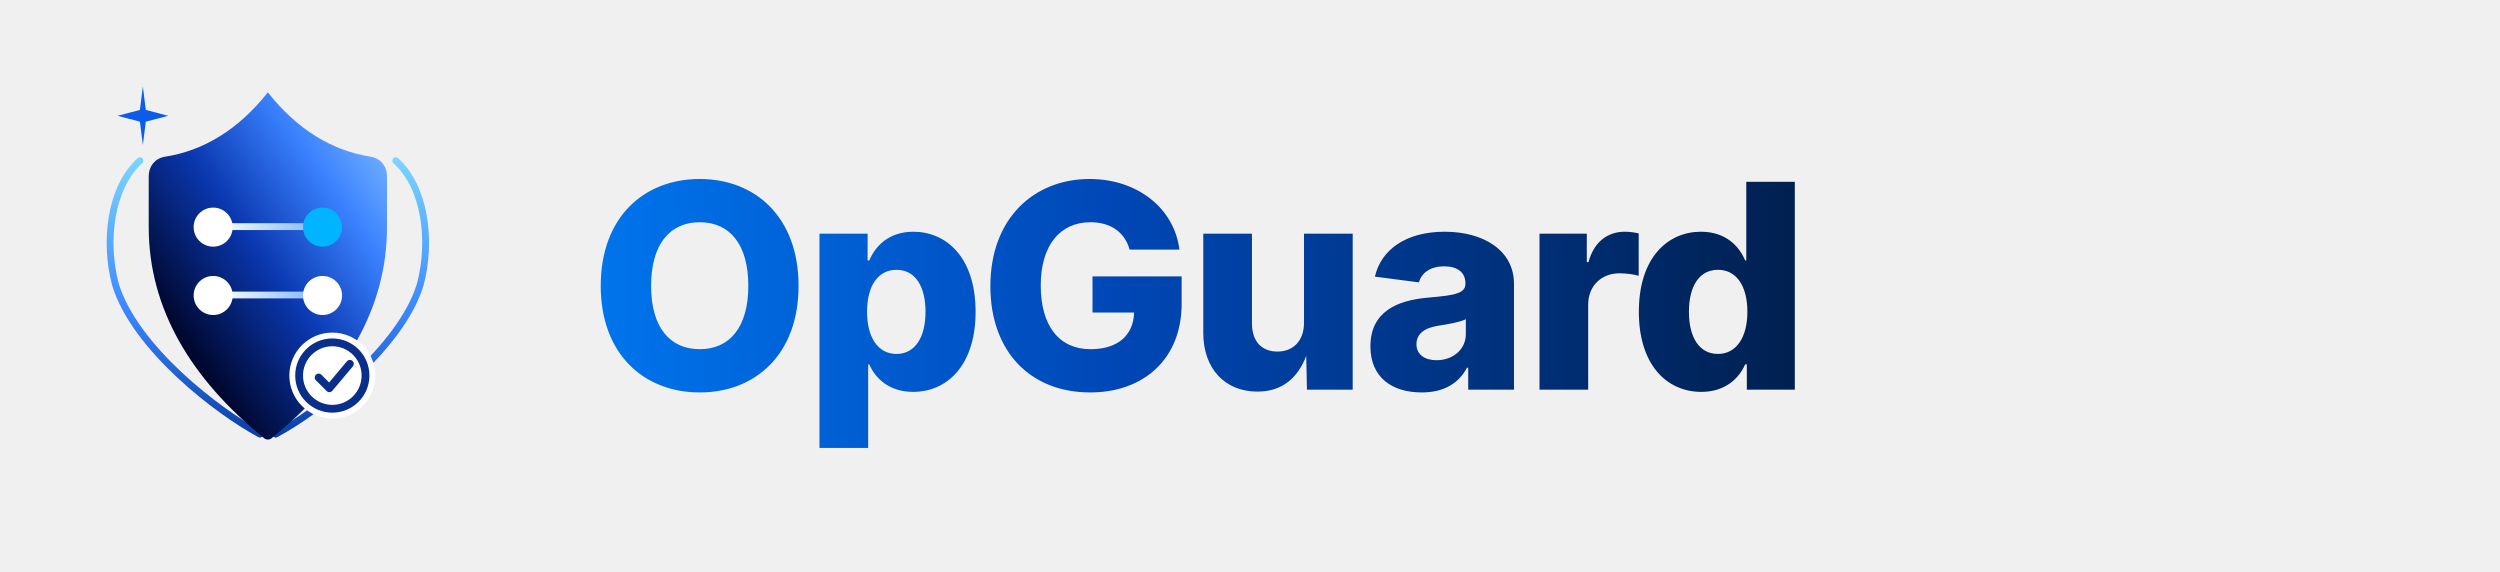
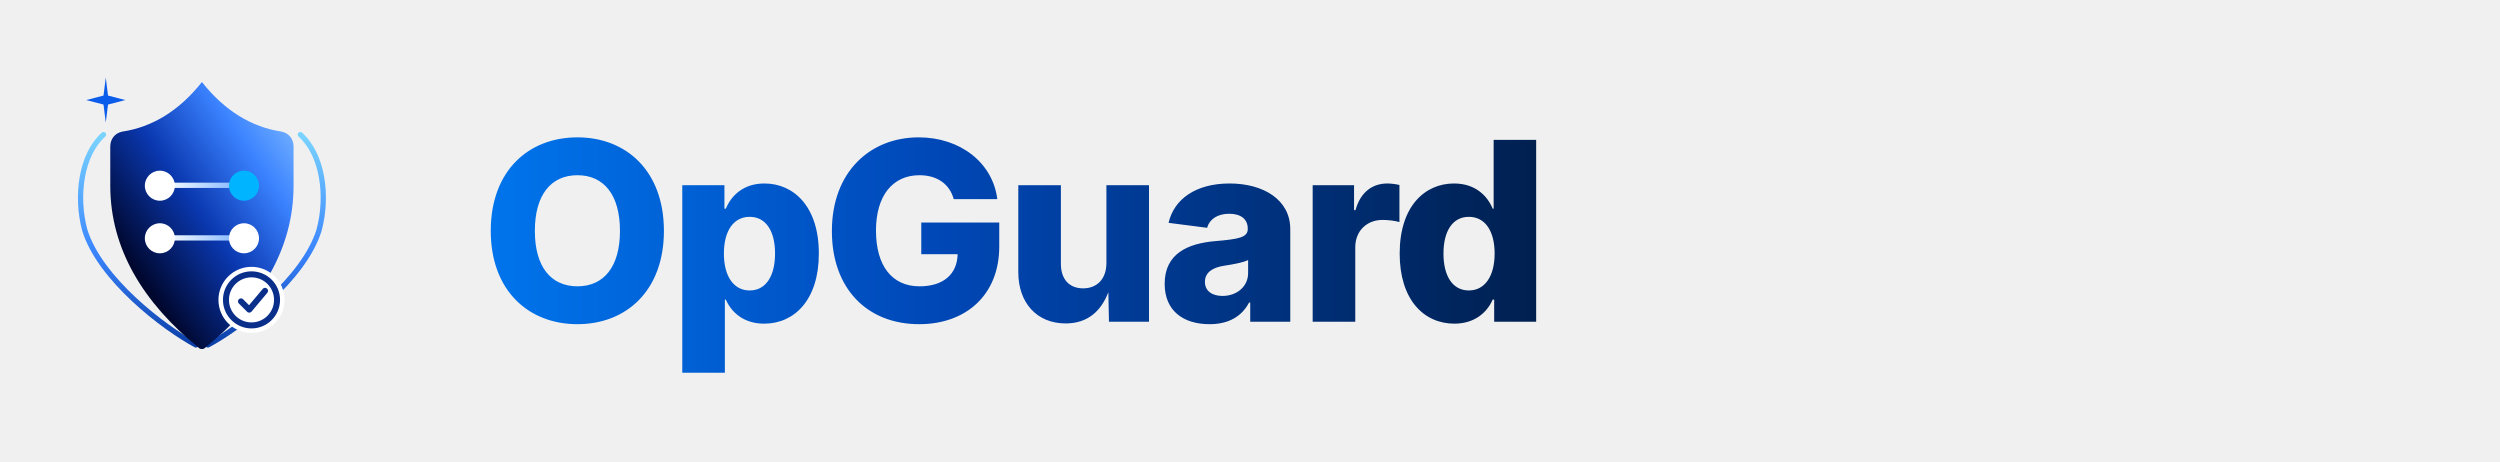
- <svg xmlns="http://www.w3.org/2000/svg" viewBox="0 0 560 128" role="img" aria-label="OpGuard">
+ <svg xmlns="http://www.w3.org/2000/svg" viewBox="0 0 520 96" role="img" aria-label="OpGuard">
  <defs>
    <linearGradient id="shieldGrad" x1="100%" y1="0%" x2="0%" y2="100%">
      <stop offset="0%" stop-color="#8EC8FF" />
      <stop offset="25%" stop-color="#3B82FF" />
      <stop offset="50%" stop-color="#0A38B0" />
      <stop offset="78%" stop-color="#000830" />
      <stop offset="100%" stop-color="#000008" />
    </linearGradient>
    <linearGradient id="arcGrad" x1="50%" y1="100%" x2="50%" y2="0%">
      <stop offset="0%" stop-color="#0B3FA8" />
      <stop offset="45%" stop-color="#3B86FF" />
      <stop offset="100%" stop-color="#7AD4FF" />
    </linearGradient>
    <linearGradient id="barGrad" x1="0%" y1="50%" x2="100%" y2="50%">
      <stop offset="0%" stop-color="#F2F8FF" />
      <stop offset="100%" stop-color="#8BBCFF" />
    </linearGradient>
    <linearGradient id="wordGrad" x1="0%" y1="50%" x2="100%" y2="50%">
      <stop offset="0%" stop-color="#0074EC" />
      <stop offset="42%" stop-color="#0048B8" />
      <stop offset="100%" stop-color="#002050" />
    </linearGradient>
  </defs>
-   <g transform="translate(4, 8) scale(0.21875)">
+   <g transform="translate(2, 8) scale(0.15625)">
    <path d="M248 408          C205 385 120 320 100 255          C88 210 95 155 125 128" fill="none" stroke="url(#arcGrad)" stroke-width="7" stroke-linecap="round" />
    <path d="M264 408          C307 385 392 320 412 255          C424 210 417 155 387 128" fill="none" stroke="url(#arcGrad)" stroke-width="7" stroke-linecap="round" />
    <path d="M128 52 L131 76 L154 82 L131 88 L128 112 L125 88 L102 82 L125 76 Z" fill="#0C5CEB" />
    <path d="M256 58          C286 96 322 118 362 124          C372 126 378 134 378 144          V196          C378 280 334 352 260 412          C258 414 254 414 252 412          C178 352 134 280 134 196          V144          C134 134 140 126 150 124          C190 118 226 96 256 58Z" fill="url(#shieldGrad)" />
    <g>
      <rect x="214" y="192" width="84" height="7" rx="3.5" fill="url(#barGrad)" />
      <rect x="214" y="262" width="84" height="7" rx="3.5" fill="url(#barGrad)" />
      <circle cx="200" cy="196" r="20" fill="#FFFFFF" />
      <circle cx="312" cy="196" r="20" fill="#00B4FF" />
      <circle cx="200" cy="266" r="20" fill="#FFFFFF" />
      <circle cx="312" cy="266" r="20" fill="#FFFFFF" />
    </g>
    <g transform="translate(322 348)">
      <circle cx="0" cy="0" r="44" fill="#FFFFFF" />
      <circle cx="0" cy="0" r="34" fill="#FFFFFF" stroke="#0A2F8A" stroke-width="8" />
      <path d="M-14 2 L-3 13 L18 -12" fill="none" stroke="#0A2F8A" stroke-width="8" stroke-linecap="round" stroke-linejoin="round" />
    </g>
  </g>
-   <text x="132" y="64" dominant-baseline="central" font-family="Instrument Sans, Inter, Segoe UI, Helvetica Neue, Arial, sans-serif" font-size="64" font-weight="800" letter-spacing="-1.5" fill="url(#wordGrad)">OpGuard</text>
+   <text x="100" y="48" dominant-baseline="central" font-family="Instrument Sans, Inter, Segoe UI, Helvetica Neue, Arial, sans-serif" font-size="52" font-weight="800" letter-spacing="-1.2" fill="url(#wordGrad)">OpGuard</text>
</svg>
